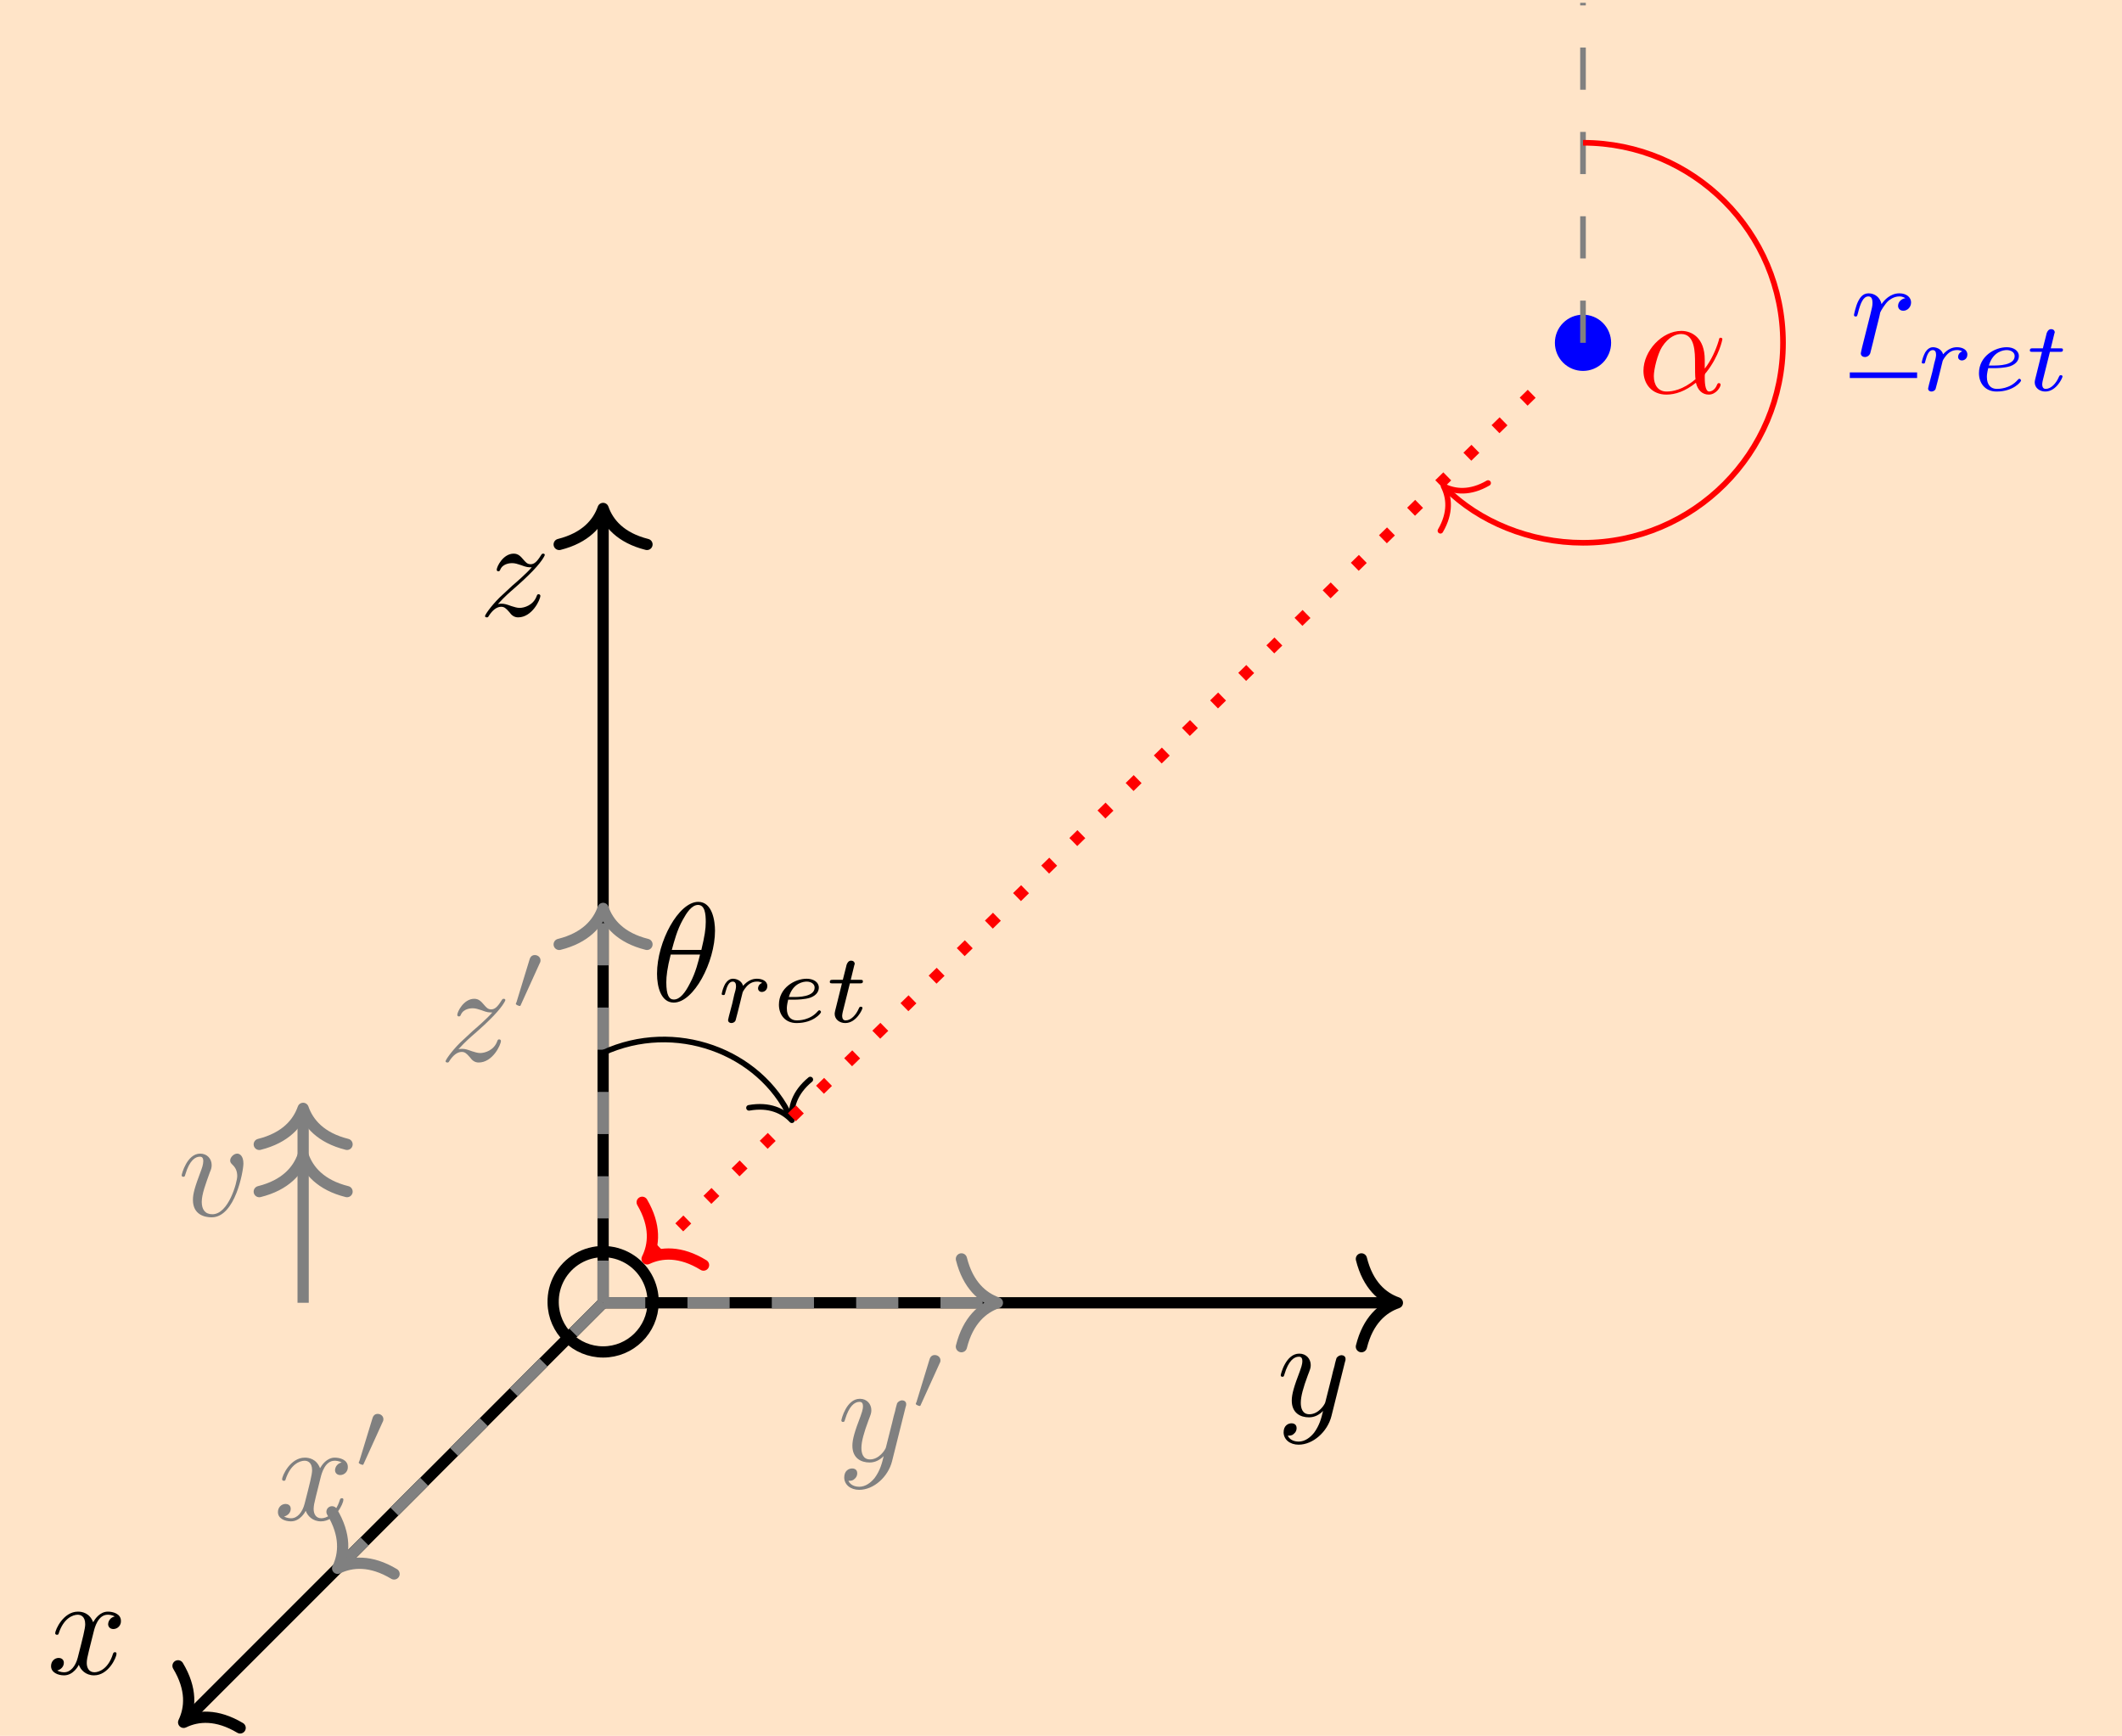
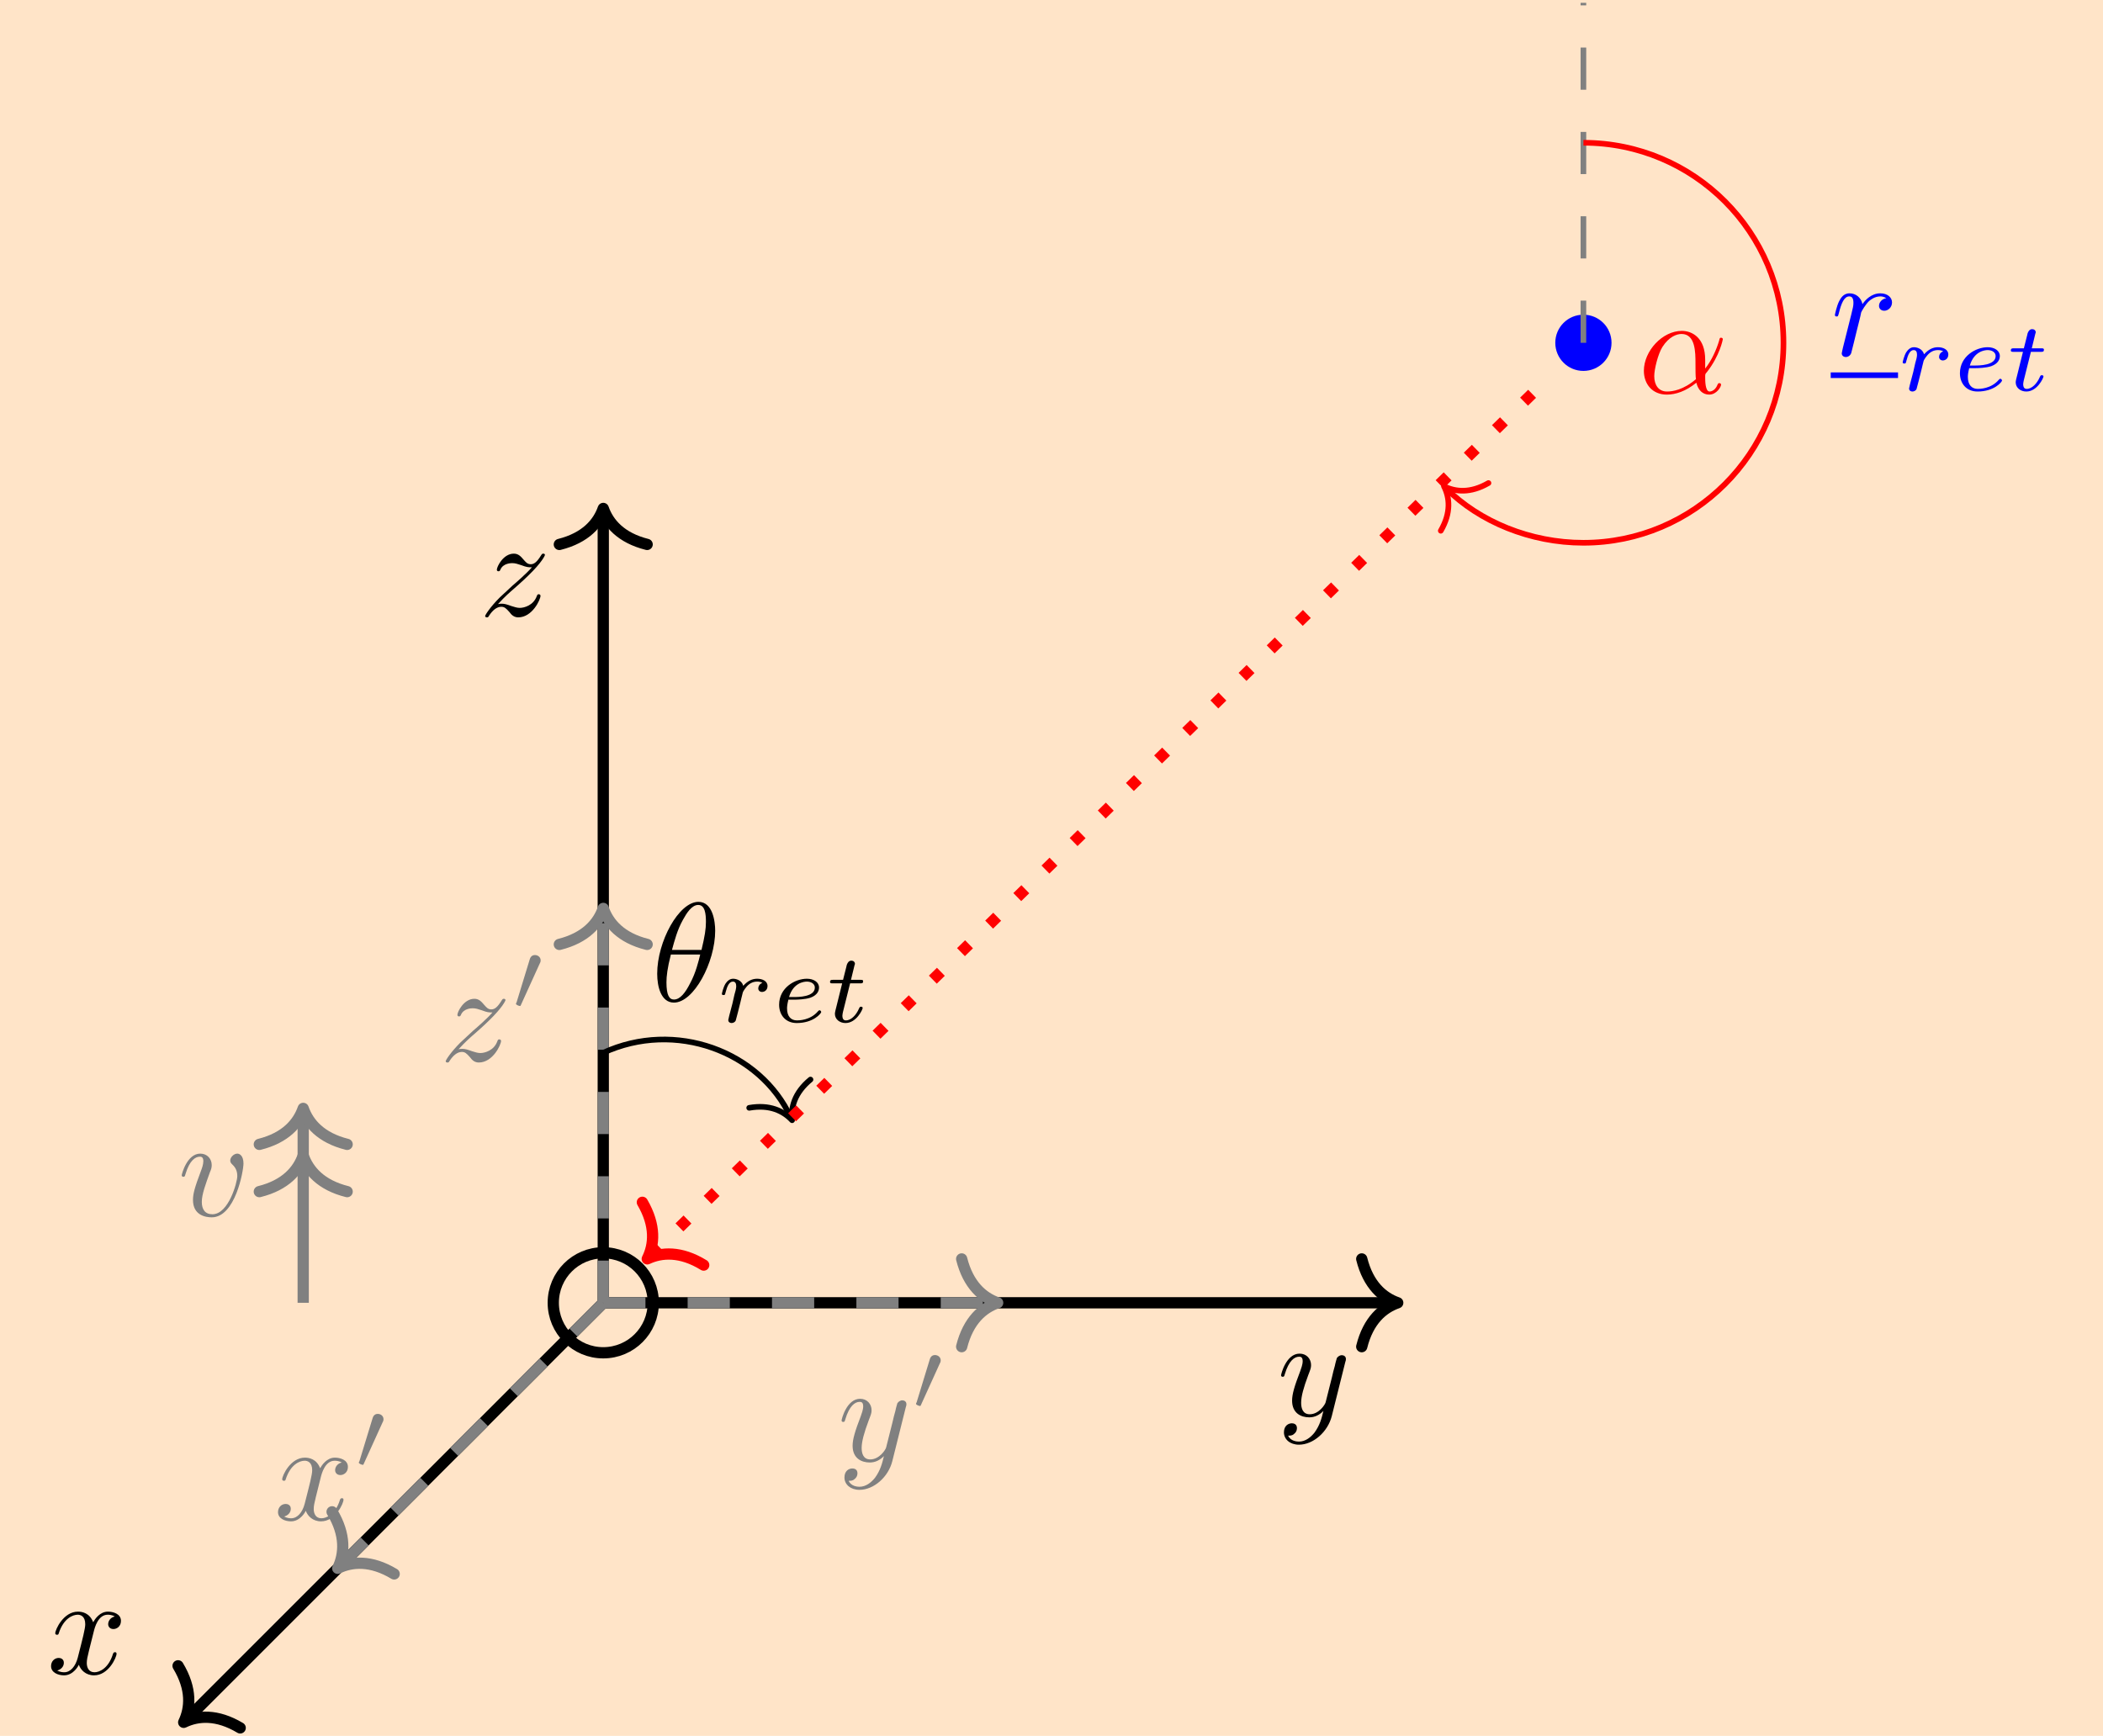
- <svg xmlns="http://www.w3.org/2000/svg" xmlns:xlink="http://www.w3.org/1999/xlink" data-optimized="true" width="200.529" height="164.019" viewBox="0 0 150.397 123.014">
+ <svg xmlns="http://www.w3.org/2000/svg" xmlns:xlink="http://www.w3.org/1999/xlink" width="149.012pt" height="123.014pt" viewBox="0 0 149.012 123.014" version="1.1">
  <defs>
-     <symbol id="a" overflow="visible">
-       <path d="M4.844-3.797c.047-.14.047-.156.047-.234 0-.172-.141-.266-.297-.266a.46.46 0 0 0-.344.203c-.016.063-.11.36-.14.547-.079.25-.141.531-.204.797L3.453-.953c-.031.14-.469.844-1.125.844-.5 0-.61-.438-.61-.813 0-.453.173-1.078.5-1.953.157-.406.204-.516.204-.719 0-.437-.313-.812-.813-.812-.953 0-1.312 1.453-1.312 1.531 0 .11.094.11.11.11.109 0 .109-.032.156-.188.28-.938.671-1.235 1.015-1.235.078 0 .25 0 .25.313 0 .25-.11.516-.172.703-.406 1.063-.578 1.625-.578 2.094 0 .89.625 1.187 1.219 1.187.39 0 .719-.171 1-.453-.125.516-.25 1.016-.64 1.547-.266.328-.641.625-1.094.625-.141 0-.594-.031-.766-.422.156 0 .297 0 .422-.125a.5.5 0 0 0 .203-.406c0-.312-.266-.344-.36-.344C.829.531.5.687.5 1.171c0 .5.438.876 1.063.876 1.015 0 2.046-.906 2.328-2.031Zm0 0" style="stroke:none" />
-     </symbol>
-     <symbol id="b" overflow="visible">
-       <path d="M1.328-.828c.531-.578.828-.828 1.188-1.14 0 0 .609-.532.968-.891.954-.922 1.172-1.407 1.172-1.453 0-.094-.093-.094-.11-.094-.077 0-.093.015-.155.11-.297.484-.5.64-.735.64-.25 0-.36-.156-.515-.328-.188-.22-.36-.422-.688-.422-.75 0-1.203.922-1.203 1.14 0 .047.031.11.11.11.093 0 .109-.047.14-.11.188-.468.766-.468.844-.468.203 0 .39.062.625.14.406.156.515.156.765.156-.359.422-1.187 1.141-1.375 1.297l-.906.844C.781-.625.422-.062.422.016c0 .093.11.093.125.093C.625.11.64.094.703-.016c.235-.359.531-.625.86-.625.218 0 .328.094.578.375.156.22.343.375.625.375 1 0 1.578-1.265 1.578-1.53 0-.048-.047-.11-.125-.11-.094 0-.11.062-.14.14-.235.641-.876.829-1.204.829-.187 0-.375-.063-.578-.125-.344-.125-.5-.172-.703-.172-.016 0-.172 0-.266.03m0 0" style="stroke:none" />
-     </symbol>
-     <symbol id="d" overflow="visible">
-       <path d="M3.328-3.016c.063-.25.297-1.171.985-1.171.046 0 .296 0 .5.125a.58.58 0 0 0-.47.546c0 .157.11.344.376.344a.546.546 0 0 0 .531-.578c0-.516-.578-.656-.922-.656-.578 0-.922.531-1.047.75-.25-.656-.781-.75-1.078-.75-1.031 0-1.61 1.281-1.61 1.531 0 .11.11.11.126.11.078 0 .11-.032.125-.11.344-1.062 1-1.312 1.344-1.312.187 0 .53.093.53.671 0 .313-.171.97-.53 2.375-.157.61-.516 1.032-.954 1.032-.062 0-.28 0-.5-.125.25-.063.47-.266.47-.547 0-.266-.22-.344-.36-.344-.313 0-.547.25-.547.578 0 .453.484.656.922.656.672 0 1.031-.703 1.047-.75.125.36.484.75 1.078.75 1.031 0 1.594-1.28 1.594-1.53 0-.11-.079-.11-.11-.11-.094 0-.11.047-.14.11-.329 1.077-1 1.312-1.313 1.312-.39 0-.547-.313-.547-.657 0-.218.047-.437.156-.875Zm0 0" style="stroke:none" />
-     </symbol>
-     <symbol id="f" overflow="visible">
-       <path d="M4.672-3.703c0-.547-.266-.703-.438-.703-.25 0-.5.265-.5.484 0 .125.047.188.157.297.218.203.343.453.343.813 0 .421-.609 2.703-1.765 2.703-.516 0-.75-.344-.75-.875 0-.547.281-1.282.578-2.11.078-.172.125-.312.125-.5 0-.437-.313-.812-.813-.812-.937 0-1.312 1.453-1.312 1.531 0 .11.094.11.11.11.109 0 .109-.032.156-.188.296-1 .718-1.235 1.015-1.235.078 0 .25 0 .25.313 0 .25-.11.531-.172.703-.437 1.156-.562 1.61-.562 2.047 0 1.078.875 1.234 1.328 1.234 1.672 0 2.25-3.296 2.25-3.812m0 0" style="stroke:none" />
-     </symbol>
-     <symbol id="g" overflow="visible">
-       <path d="M4.531-4.984c0-.657-.172-2.047-1.187-2.047-1.39 0-2.922 2.812-2.922 5.094C.422-1 .703.108 1.609.108c1.407 0 2.922-2.859 2.922-5.093M1.47-3.625c.172-.625.375-1.422.781-2.14.266-.485.625-1.048 1.078-1.048.485 0 .547.641.547 1.204 0 .5-.078 1-.312 1.984Zm2 .328c-.11.453-.313 1.297-.703 2.016-.344.687-.72 1.172-1.157 1.172-.328 0-.53-.297-.53-1.22 0-.421.062-1 .312-1.968Zm0 0" style="stroke:none" />
-     </symbol>
-     <symbol id="k" overflow="visible">
-       <path d="M.875-.594c-.031.156-.094.39-.094.438 0 .172.14.265.297.265a.41.41 0 0 0 .375-.28c.016-.032.344-1.391.39-1.579.079-.328.266-1.016.313-1.297.047-.125.328-.594.563-.812.078-.063.375-.328.797-.328.265 0 .406.125.422.125-.297.046-.516.28-.516.546 0 .157.11.344.375.344s.547-.234.547-.594c0-.343-.313-.64-.828-.64-.641 0-1.078.484-1.266.765-.094-.453-.453-.765-.922-.765-.453 0-.64.39-.734.562-.172.344-.297.938-.297.969 0 .11.094.11.11.11.109 0 .109-.016.171-.235.172-.703.375-1.187.735-1.187.156 0 .296.078.296.453 0 .218-.03.328-.156.843Zm0 0" style="stroke:none" />
-     </symbol>
-     <symbol id="l" overflow="visible">
-       <path d="M4.75-2.36c0-1.562-.922-2.046-1.656-2.046-1.375 0-2.688 1.422-2.688 2.828C.406-.641 1 .109 2.031.109c.625 0 1.344-.234 2.094-.843.125.53.453.843.906.843.532 0 .844-.546.844-.703 0-.078-.062-.11-.125-.11-.062 0-.094.032-.125.11-.187.485-.547.485-.562.485-.313 0-.313-.782-.313-1.016 0-.203 0-.234.11-.344C5.796-2.656 6-3.812 6-3.812c0-.032-.016-.11-.125-.11-.094 0-.094.031-.14.219-.188.625-.516 1.375-.985 1.969ZM4.094-.983c-.89.765-1.657.875-2.047.875-.594 0-.906-.453-.906-1.094 0-.484.265-1.563.578-2.063.468-.734 1.015-.921 1.36-.921.983 0 .983 1.312.983 2.078 0 .375 0 .953.032 1.125m0 0" style="stroke:none" />
-     </symbol>
-     <symbol id="e" overflow="visible">
-       <path d="M2.016-3.297c.062-.11.062-.172.062-.219 0-.218-.187-.375-.406-.375-.266 0-.344.22-.375.329L.375-.547a.3.3 0 0 0-.047.11c0 .078.219.156.281.156.047 0 .047-.016.094-.125Zm0 0" style="stroke:none" />
-     </symbol>
-     <symbol id="h" overflow="visible">
-       <path d="M1.64-1.406c0-.047.173-.672.173-.703.015-.063.218-.407.453-.578.062-.047.25-.188.562-.188a.7.7 0 0 1 .375.094.41.41 0 0 0-.297.39c0 .141.11.25.266.25.172 0 .39-.125.39-.421 0-.36-.374-.516-.734-.516s-.672.156-.984.5c-.125-.422-.547-.5-.719-.5-.25 0-.422.172-.547.36A2.4 2.4 0 0 0 .328-2c0 .078.094.078.125.078.094 0 .094-.016.14-.203.11-.422.25-.75.516-.75.188 0 .235.156.235.344 0 .125-.063.39-.125.578-.047.187-.11.469-.14.625l-.235.89C.828-.343.78-.171.78-.156c0 .156.125.219.235.219s.25-.063.297-.188c.015-.047.093-.36.14-.531Zm0 0" style="stroke:none" />
-     </symbol>
-     <symbol id="i" overflow="visible">
-       <path d="M1.563-1.594c.187 0 .75-.015 1.125-.14.515-.188.609-.516.609-.72 0-.39-.39-.624-.86-.624-.843 0-1.968.64-1.968 1.844 0 .703.437 1.297 1.25 1.297 1.187 0 1.734-.688 1.734-.782 0-.047-.062-.125-.125-.125-.031 0-.047.016-.11.078-.546.641-1.359.641-1.484.641-.421 0-.703-.281-.703-.844 0-.094 0-.234.094-.625Zm-.391-.187c.297-1.016 1.062-1.094 1.266-1.094.296 0 .562.156.562.422 0 .672-1.187.672-1.484.672Zm0 0" style="stroke:none" />
-     </symbol>
-     <symbol id="j" overflow="visible">
-       <path d="M1.719-2.75h.703c.14 0 .219 0 .219-.156C2.64-3 2.562-3 2.438-3H1.78l.25-1.031a.3.3 0 0 0 .031-.094c0-.14-.109-.234-.25-.234-.171 0-.265.125-.328.297-.046.187.047-.157-.265 1.062H.516c-.125 0-.22 0-.22.156 0 .094.079.094.204.094h.656L.75-1.11c-.047.173-.11.423-.11.516 0 .407.36.657.75.657.782 0 1.22-.97 1.22-1.063 0-.094-.094-.094-.11-.094-.094 0-.094.016-.156.14-.188.438-.547.829-.922.829-.156 0-.25-.094-.25-.344 0-.062.031-.219.047-.281Zm0 0" style="stroke:none" />
-     </symbol>
-     <clipPath id="c">
-       <path d="M2 81h53v42.016H2Zm0 0" />
+     <g>
+       <symbol overflow="visible" id="glyph0-0">
+         <path style="stroke:none;" d="" />
+       </symbol>
+       <symbol overflow="visible" id="glyph0-1">
+         <path style="stroke:none;" d="M 4.844 -3.797 C 4.891 -3.938 4.891 -3.953 4.891 -4.031 C 4.891 -4.203 4.75 -4.297 4.594 -4.297 C 4.5 -4.297 4.344 -4.234 4.25 -4.094 C 4.234 -4.031 4.141 -3.734 4.109 -3.547 C 4.031 -3.297 3.969 -3.016 3.906 -2.75 L 3.453 -0.953 C 3.422 -0.812 2.984 -0.109 2.328 -0.109 C 1.828 -0.109 1.719 -0.547 1.719 -0.922 C 1.719 -1.375 1.891 -2 2.219 -2.875 C 2.375 -3.281 2.422 -3.391 2.422 -3.594 C 2.422 -4.031 2.109 -4.406 1.609 -4.406 C 0.656 -4.406 0.297 -2.953 0.297 -2.875 C 0.297 -2.766 0.391 -2.766 0.406 -2.766 C 0.516 -2.766 0.516 -2.797 0.562 -2.953 C 0.844 -3.891 1.234 -4.188 1.578 -4.188 C 1.656 -4.188 1.828 -4.188 1.828 -3.875 C 1.828 -3.625 1.719 -3.359 1.656 -3.172 C 1.25 -2.109 1.078 -1.547 1.078 -1.078 C 1.078 -0.188 1.703 0.109 2.297 0.109 C 2.688 0.109 3.016 -0.062 3.297 -0.344 C 3.172 0.172 3.047 0.672 2.656 1.203 C 2.391 1.531 2.016 1.828 1.562 1.828 C 1.422 1.828 0.969 1.797 0.797 1.406 C 0.953 1.406 1.094 1.406 1.219 1.281 C 1.328 1.203 1.422 1.062 1.422 0.875 C 1.422 0.562 1.156 0.531 1.062 0.531 C 0.828 0.531 0.5 0.688 0.5 1.172 C 0.5 1.672 0.938 2.047 1.562 2.047 C 2.578 2.047 3.609 1.141 3.891 0.016 Z M 4.844 -3.797 " />
+       </symbol>
+       <symbol overflow="visible" id="glyph0-2">
+         <path style="stroke:none;" d="M 1.328 -0.828 C 1.859 -1.406 2.156 -1.656 2.516 -1.969 C 2.516 -1.969 3.125 -2.5 3.484 -2.859 C 4.438 -3.781 4.656 -4.266 4.656 -4.312 C 4.656 -4.406 4.562 -4.406 4.547 -4.406 C 4.469 -4.406 4.453 -4.391 4.391 -4.297 C 4.094 -3.812 3.891 -3.656 3.656 -3.656 C 3.406 -3.656 3.297 -3.812 3.141 -3.984 C 2.953 -4.203 2.781 -4.406 2.453 -4.406 C 1.703 -4.406 1.25 -3.484 1.25 -3.266 C 1.25 -3.219 1.281 -3.156 1.359 -3.156 C 1.453 -3.156 1.469 -3.203 1.5 -3.266 C 1.688 -3.734 2.266 -3.734 2.344 -3.734 C 2.547 -3.734 2.734 -3.672 2.969 -3.594 C 3.375 -3.438 3.484 -3.438 3.734 -3.438 C 3.375 -3.016 2.547 -2.297 2.359 -2.141 L 1.453 -1.297 C 0.781 -0.625 0.422 -0.062 0.422 0.016 C 0.422 0.109 0.531 0.109 0.547 0.109 C 0.625 0.109 0.641 0.094 0.703 -0.016 C 0.938 -0.375 1.234 -0.641 1.562 -0.641 C 1.781 -0.641 1.891 -0.547 2.141 -0.266 C 2.297 -0.047 2.484 0.109 2.766 0.109 C 3.766 0.109 4.344 -1.156 4.344 -1.422 C 4.344 -1.469 4.297 -1.531 4.219 -1.531 C 4.125 -1.531 4.109 -1.469 4.078 -1.391 C 3.844 -0.75 3.203 -0.562 2.875 -0.562 C 2.688 -0.562 2.5 -0.625 2.297 -0.688 C 1.953 -0.812 1.797 -0.859 1.594 -0.859 C 1.578 -0.859 1.422 -0.859 1.328 -0.828 Z M 1.328 -0.828 " />
+       </symbol>
+       <symbol overflow="visible" id="glyph0-3">
+         <path style="stroke:none;" d="M 3.328 -3.016 C 3.391 -3.266 3.625 -4.188 4.312 -4.188 C 4.359 -4.188 4.609 -4.188 4.812 -4.062 C 4.531 -4 4.344 -3.766 4.344 -3.516 C 4.344 -3.359 4.453 -3.172 4.719 -3.172 C 4.938 -3.172 5.25 -3.344 5.25 -3.75 C 5.25 -4.266 4.672 -4.406 4.328 -4.406 C 3.75 -4.406 3.406 -3.875 3.281 -3.656 C 3.031 -4.312 2.5 -4.406 2.203 -4.406 C 1.172 -4.406 0.594 -3.125 0.594 -2.875 C 0.594 -2.766 0.703 -2.766 0.719 -2.766 C 0.797 -2.766 0.828 -2.797 0.844 -2.875 C 1.188 -3.938 1.844 -4.188 2.188 -4.188 C 2.375 -4.188 2.719 -4.094 2.719 -3.516 C 2.719 -3.203 2.547 -2.547 2.188 -1.141 C 2.031 -0.531 1.672 -0.109 1.234 -0.109 C 1.172 -0.109 0.953 -0.109 0.734 -0.234 C 0.984 -0.297 1.203 -0.5 1.203 -0.781 C 1.203 -1.047 0.984 -1.125 0.844 -1.125 C 0.531 -1.125 0.297 -0.875 0.297 -0.547 C 0.297 -0.094 0.781 0.109 1.219 0.109 C 1.891 0.109 2.25 -0.594 2.266 -0.641 C 2.391 -0.281 2.75 0.109 3.344 0.109 C 4.375 0.109 4.938 -1.172 4.938 -1.422 C 4.938 -1.531 4.859 -1.531 4.828 -1.531 C 4.734 -1.531 4.719 -1.484 4.688 -1.422 C 4.359 -0.344 3.688 -0.109 3.375 -0.109 C 2.984 -0.109 2.828 -0.422 2.828 -0.766 C 2.828 -0.984 2.875 -1.203 2.984 -1.641 Z M 3.328 -3.016 " />
+       </symbol>
+       <symbol overflow="visible" id="glyph0-4">
+         <path style="stroke:none;" d="M 4.672 -3.703 C 4.672 -4.25 4.406 -4.406 4.234 -4.406 C 3.984 -4.406 3.734 -4.141 3.734 -3.922 C 3.734 -3.797 3.781 -3.734 3.891 -3.625 C 4.109 -3.422 4.234 -3.172 4.234 -2.812 C 4.234 -2.391 3.625 -0.109 2.469 -0.109 C 1.953 -0.109 1.719 -0.453 1.719 -0.984 C 1.719 -1.531 2 -2.266 2.297 -3.094 C 2.375 -3.266 2.422 -3.406 2.422 -3.594 C 2.422 -4.031 2.109 -4.406 1.609 -4.406 C 0.672 -4.406 0.297 -2.953 0.297 -2.875 C 0.297 -2.766 0.391 -2.766 0.406 -2.766 C 0.516 -2.766 0.516 -2.797 0.562 -2.953 C 0.859 -3.953 1.281 -4.188 1.578 -4.188 C 1.656 -4.188 1.828 -4.188 1.828 -3.875 C 1.828 -3.625 1.719 -3.344 1.656 -3.172 C 1.219 -2.016 1.094 -1.562 1.094 -1.125 C 1.094 -0.047 1.969 0.109 2.422 0.109 C 4.094 0.109 4.672 -3.188 4.672 -3.703 Z M 4.672 -3.703 " />
+       </symbol>
+       <symbol overflow="visible" id="glyph0-5">
+         <path style="stroke:none;" d="M 4.531 -4.984 C 4.531 -5.641 4.359 -7.031 3.344 -7.031 C 1.953 -7.031 0.422 -4.219 0.422 -1.938 C 0.422 -1 0.703 0.109 1.609 0.109 C 3.016 0.109 4.531 -2.75 4.531 -4.984 Z M 1.469 -3.625 C 1.641 -4.25 1.844 -5.047 2.25 -5.766 C 2.516 -6.25 2.875 -6.812 3.328 -6.812 C 3.812 -6.812 3.875 -6.172 3.875 -5.609 C 3.875 -5.109 3.797 -4.609 3.562 -3.625 Z M 3.469 -3.297 C 3.359 -2.844 3.156 -2 2.766 -1.281 C 2.422 -0.594 2.047 -0.109 1.609 -0.109 C 1.281 -0.109 1.078 -0.406 1.078 -1.328 C 1.078 -1.75 1.141 -2.328 1.391 -3.297 Z M 3.469 -3.297 " />
+       </symbol>
+       <symbol overflow="visible" id="glyph0-6">
+         <path style="stroke:none;" d="M 0.875 -0.594 C 0.844 -0.438 0.781 -0.203 0.781 -0.156 C 0.781 0.016 0.922 0.109 1.078 0.109 C 1.203 0.109 1.375 0.031 1.453 -0.172 C 1.469 -0.203 1.797 -1.562 1.844 -1.75 C 1.922 -2.078 2.109 -2.766 2.156 -3.047 C 2.203 -3.172 2.484 -3.641 2.719 -3.859 C 2.797 -3.922 3.094 -4.188 3.516 -4.188 C 3.781 -4.188 3.922 -4.062 3.938 -4.062 C 3.641 -4.016 3.422 -3.781 3.422 -3.516 C 3.422 -3.359 3.531 -3.172 3.797 -3.172 C 4.062 -3.172 4.344 -3.406 4.344 -3.766 C 4.344 -4.109 4.031 -4.406 3.516 -4.406 C 2.875 -4.406 2.438 -3.922 2.25 -3.641 C 2.156 -4.094 1.797 -4.406 1.328 -4.406 C 0.875 -4.406 0.688 -4.016 0.594 -3.844 C 0.422 -3.5 0.297 -2.906 0.297 -2.875 C 0.297 -2.766 0.391 -2.766 0.406 -2.766 C 0.516 -2.766 0.516 -2.781 0.578 -3 C 0.75 -3.703 0.953 -4.188 1.312 -4.188 C 1.469 -4.188 1.609 -4.109 1.609 -3.734 C 1.609 -3.516 1.578 -3.406 1.453 -2.891 Z M 0.875 -0.594 " />
+       </symbol>
+       <symbol overflow="visible" id="glyph0-7">
+         <path style="stroke:none;" d="M 4.75 -2.359 C 4.75 -3.922 3.828 -4.406 3.094 -4.406 C 1.719 -4.406 0.406 -2.984 0.406 -1.578 C 0.406 -0.641 1 0.109 2.031 0.109 C 2.656 0.109 3.375 -0.125 4.125 -0.734 C 4.25 -0.203 4.578 0.109 5.031 0.109 C 5.562 0.109 5.875 -0.438 5.875 -0.594 C 5.875 -0.672 5.812 -0.703 5.75 -0.703 C 5.688 -0.703 5.656 -0.672 5.625 -0.594 C 5.438 -0.109 5.078 -0.109 5.062 -0.109 C 4.75 -0.109 4.75 -0.891 4.75 -1.125 C 4.75 -1.328 4.75 -1.359 4.859 -1.469 C 5.797 -2.656 6 -3.812 6 -3.812 C 6 -3.844 5.984 -3.922 5.875 -3.922 C 5.781 -3.922 5.781 -3.891 5.734 -3.703 C 5.547 -3.078 5.219 -2.328 4.75 -1.734 Z M 4.094 -0.984 C 3.203 -0.219 2.438 -0.109 2.047 -0.109 C 1.453 -0.109 1.141 -0.562 1.141 -1.203 C 1.141 -1.688 1.406 -2.766 1.719 -3.266 C 2.188 -4 2.734 -4.188 3.078 -4.188 C 4.062 -4.188 4.062 -2.875 4.062 -2.109 C 4.062 -1.734 4.062 -1.156 4.094 -0.984 Z M 4.094 -0.984 " />
+       </symbol>
+       <symbol overflow="visible" id="glyph1-0">
+         <path style="stroke:none;" d="" />
+       </symbol>
+       <symbol overflow="visible" id="glyph1-1">
+         <path style="stroke:none;" d="M 2.016 -3.297 C 2.078 -3.406 2.078 -3.469 2.078 -3.516 C 2.078 -3.734 1.891 -3.891 1.672 -3.891 C 1.406 -3.891 1.328 -3.672 1.297 -3.562 L 0.375 -0.547 C 0.359 -0.531 0.328 -0.453 0.328 -0.438 C 0.328 -0.359 0.547 -0.281 0.609 -0.281 C 0.656 -0.281 0.656 -0.297 0.703 -0.406 Z M 2.016 -3.297 " />
+       </symbol>
+       <symbol overflow="visible" id="glyph2-0">
+         <path style="stroke:none;" d="" />
+       </symbol>
+       <symbol overflow="visible" id="glyph2-1">
+         <path style="stroke:none;" d="M 1.641 -1.406 C 1.641 -1.453 1.812 -2.078 1.812 -2.109 C 1.828 -2.172 2.031 -2.516 2.266 -2.688 C 2.328 -2.734 2.516 -2.875 2.828 -2.875 C 2.891 -2.875 3.062 -2.875 3.203 -2.781 C 2.984 -2.719 2.906 -2.516 2.906 -2.391 C 2.906 -2.25 3.016 -2.141 3.172 -2.141 C 3.344 -2.141 3.562 -2.266 3.562 -2.562 C 3.562 -2.922 3.188 -3.078 2.828 -3.078 C 2.469 -3.078 2.156 -2.922 1.844 -2.578 C 1.719 -3 1.297 -3.078 1.125 -3.078 C 0.875 -3.078 0.703 -2.906 0.578 -2.719 C 0.422 -2.453 0.328 -2.047 0.328 -2 C 0.328 -1.922 0.422 -1.922 0.453 -1.922 C 0.547 -1.922 0.547 -1.938 0.594 -2.125 C 0.703 -2.547 0.844 -2.875 1.109 -2.875 C 1.297 -2.875 1.344 -2.719 1.344 -2.531 C 1.344 -2.406 1.281 -2.141 1.219 -1.953 C 1.172 -1.766 1.109 -1.484 1.078 -1.328 L 0.844 -0.438 C 0.828 -0.344 0.781 -0.172 0.781 -0.156 C 0.781 0 0.906 0.062 1.016 0.062 C 1.125 0.062 1.266 0 1.312 -0.125 C 1.328 -0.172 1.406 -0.484 1.453 -0.656 Z M 1.641 -1.406 " />
+       </symbol>
+       <symbol overflow="visible" id="glyph2-2">
+         <path style="stroke:none;" d="M 1.562 -1.594 C 1.75 -1.594 2.312 -1.609 2.688 -1.734 C 3.203 -1.922 3.297 -2.25 3.297 -2.453 C 3.297 -2.844 2.906 -3.078 2.438 -3.078 C 1.594 -3.078 0.469 -2.438 0.469 -1.234 C 0.469 -0.531 0.906 0.062 1.719 0.062 C 2.906 0.062 3.453 -0.625 3.453 -0.719 C 3.453 -0.766 3.391 -0.844 3.328 -0.844 C 3.297 -0.844 3.281 -0.828 3.219 -0.766 C 2.672 -0.125 1.859 -0.125 1.734 -0.125 C 1.312 -0.125 1.031 -0.406 1.031 -0.969 C 1.031 -1.062 1.031 -1.203 1.125 -1.594 Z M 1.172 -1.781 C 1.469 -2.797 2.234 -2.875 2.438 -2.875 C 2.734 -2.875 3 -2.719 3 -2.453 C 3 -1.781 1.812 -1.781 1.516 -1.781 Z M 1.172 -1.781 " />
+       </symbol>
+       <symbol overflow="visible" id="glyph2-3">
+         <path style="stroke:none;" d="M 1.719 -2.75 L 2.422 -2.75 C 2.562 -2.75 2.641 -2.75 2.641 -2.906 C 2.641 -3 2.562 -3 2.438 -3 L 1.781 -3 L 2.031 -4.031 C 2.047 -4.062 2.062 -4.109 2.062 -4.125 C 2.062 -4.266 1.953 -4.359 1.812 -4.359 C 1.641 -4.359 1.547 -4.234 1.484 -4.062 C 1.438 -3.875 1.531 -4.219 1.219 -3 L 0.516 -3 C 0.391 -3 0.297 -3 0.297 -2.844 C 0.297 -2.75 0.375 -2.75 0.5 -2.75 L 1.156 -2.75 L 0.75 -1.109 C 0.703 -0.938 0.641 -0.688 0.641 -0.594 C 0.641 -0.188 1 0.062 1.391 0.062 C 2.172 0.062 2.609 -0.906 2.609 -1 C 2.609 -1.094 2.516 -1.094 2.5 -1.094 C 2.406 -1.094 2.406 -1.078 2.344 -0.953 C 2.156 -0.516 1.797 -0.125 1.422 -0.125 C 1.266 -0.125 1.172 -0.219 1.172 -0.469 C 1.172 -0.531 1.203 -0.688 1.219 -0.75 Z M 1.719 -2.75 " />
+       </symbol>
+     </g>
+     <clipPath id="clip1">
+       <path d="M 0 0 L 149.012 0 L 149.012 123.016 L 0 123.016 Z M 0 0 " />
+     </clipPath>
+     <clipPath id="clip2">
+       <path d="M 2 81 L 55 81 L 55 123.016 L 2 123.016 Z M 2 81 " />
    </clipPath>
  </defs>
-   <path d="M0 123.016h150.398V0H0Zm0 0" style="stroke:none;fill-rule:nonzero;fill:#ffe4c8;fill-opacity:1" />
-   <path d="M3.544 0A3.543 3.543 0 1 1-3.54 0a3.543 3.543 0 0 1 7.085 0ZM.001 0h55.895" style="fill:none;stroke-width:.797;stroke-linecap:butt;stroke-linejoin:miter;stroke:#000;stroke-opacity:1;stroke-miterlimit:10" transform="matrix(1 0 0 -1 42.745 92.324)" />
-   <path d="M-2.55 3.11C-2.087 1.245-1.048.362 0 0c-1.047-.363-2.086-1.242-2.55-3.11" style="fill:none;stroke-width:.797;stroke-linecap:round;stroke-linejoin:round;stroke:#000;stroke-opacity:1;stroke-miterlimit:10" transform="matrix(1 0 0 -1 99.04 92.324)" />
-   <use xlink:href="#a" x="90.476" y="100.333" style="fill:#000;fill-opacity:1" />
-   <path d="M.001 0v55.894" style="fill:none;stroke-width:.797;stroke-linecap:butt;stroke-linejoin:miter;stroke:#000;stroke-opacity:1;stroke-miterlimit:10" transform="matrix(1 0 0 -1 42.745 92.324)" />
-   <path d="M-2.552 3.112C-2.084 1.245-1.044.362-.002 0c-1.042-.363-2.082-1.242-2.55-3.11" style="fill:none;stroke-width:.797;stroke-linecap:round;stroke-linejoin:round;stroke:#000;stroke-opacity:1;stroke-miterlimit:10" transform="matrix(0 -1 -1 0 42.745 36.03)" />
-   <use xlink:href="#b" x="33.955" y="43.641" style="fill:#000;fill-opacity:1" />
-   <g clip-path="url(#c)">
-     <path d="m.001 0-29.45-29.45" style="fill:none;stroke-width:.797;stroke-linecap:butt;stroke-linejoin:miter;stroke:#000;stroke-opacity:1;stroke-miterlimit:10" transform="matrix(1 0 0 -1 42.745 92.324)" />
+   <g id="surface1">
+     <g clip-path="url(#clip1)" clip-rule="nonzero">
+       <path style=" stroke:none;fill-rule:nonzero;fill:rgb(100%,89.412%,78.432%);fill-opacity:1;" d="M 0 123.016 L 149.012 123.016 L 149.012 0 L 0 0 Z M 0 123.016 " />
+     </g>
+     <path style="fill:none;stroke-width:0.797;stroke-linecap:butt;stroke-linejoin:miter;stroke:rgb(0%,0%,0%);stroke-opacity:1;stroke-miterlimit:10;" d="M 3.544 -0 C 3.544 1.957 1.958 3.543 0.001 3.543 C -1.956 3.543 -3.542 1.957 -3.542 -0 C -3.542 -1.957 -1.956 -3.543 0.001 -3.543 C 1.958 -3.543 3.544 -1.957 3.544 -0 Z M 3.544 -0 " transform="matrix(1,0,0,-1,42.745,92.324)" />
+     <path style="fill:none;stroke-width:0.797;stroke-linecap:butt;stroke-linejoin:miter;stroke:rgb(0%,0%,0%);stroke-opacity:1;stroke-miterlimit:10;" d="M 0.001 -0 L 55.896 -0 " transform="matrix(1,0,0,-1,42.745,92.324)" />
+     <path style="fill:none;stroke-width:0.797;stroke-linecap:round;stroke-linejoin:round;stroke:rgb(0%,0%,0%);stroke-opacity:1;stroke-miterlimit:10;" d="M -2.551 3.109 C -2.086 1.246 -1.047 0.363 -0 -0 C -1.047 -0.363 -2.086 -1.242 -2.551 -3.11 " transform="matrix(1,0,0,-1,99.03922,92.324)" />
+     <g style="fill:rgb(0%,0%,0%);fill-opacity:1;">
+       <use xlink:href="#glyph0-1" x="90.476" y="100.333" />
+     </g>
+     <path style="fill:none;stroke-width:0.797;stroke-linecap:butt;stroke-linejoin:miter;stroke:rgb(0%,0%,0%);stroke-opacity:1;stroke-miterlimit:10;" d="M 0.001 -0 L 0.001 55.894 " transform="matrix(1,0,0,-1,42.745,92.324)" />
+     <path style="fill:none;stroke-width:0.797;stroke-linecap:round;stroke-linejoin:round;stroke:rgb(0%,0%,0%);stroke-opacity:1;stroke-miterlimit:10;" d="M -2.552 3.112 C -2.084 1.245 -1.044 0.362 -0.001 -0.001 C -1.044 -0.364 -2.084 -1.243 -2.552 -3.11 " transform="matrix(0,-1,-1,0,42.745,36.02978)" />
+     <g style="fill:rgb(0%,0%,0%);fill-opacity:1;">
+       <use xlink:href="#glyph0-2" x="33.955" y="43.641" />
+     </g>
+     <g clip-path="url(#clip2)" clip-rule="nonzero">
+       <path style="fill:none;stroke-width:0.797;stroke-linecap:butt;stroke-linejoin:miter;stroke:rgb(0%,0%,0%);stroke-opacity:1;stroke-miterlimit:10;" d="M 0.001 -0 L -29.448 -29.449 " transform="matrix(1,0,0,-1,42.745,92.324)" />
+     </g>
+     <path style="fill:none;stroke-width:0.797;stroke-linecap:round;stroke-linejoin:round;stroke:rgb(0%,0%,0%);stroke-opacity:1;stroke-miterlimit:10;" d="M -2.552 3.111 C -2.083 1.244 -1.047 0.363 -0 0.001 C -1.044 -0.364 -2.086 -1.245 -2.55 -3.112 " transform="matrix(-0.7071,0.7071,0.7071,0.7071,13.01491,122.0541)" />
+     <g style="fill:rgb(0%,0%,0%);fill-opacity:1;">
+       <use xlink:href="#glyph0-3" x="3.321" y="118.617" />
+     </g>
+     <path style="fill:none;stroke-width:0.797;stroke-linecap:butt;stroke-linejoin:miter;stroke:rgb(50%,50%,50%);stroke-opacity:1;stroke-dasharray:2.989,2.989;stroke-miterlimit:10;" d="M 0.001 -0 L 27.548 -0 " transform="matrix(1,0,0,-1,42.745,92.324)" />
+     <path style="fill:none;stroke-width:0.797;stroke-linecap:round;stroke-linejoin:round;stroke:rgb(50%,50%,50%);stroke-opacity:1;stroke-miterlimit:10;" d="M -2.552 3.109 C -2.083 1.246 -1.044 0.363 -0.001 -0 C -1.044 -0.363 -2.083 -1.242 -2.552 -3.11 " transform="matrix(1,0,0,-1,70.69286,92.324)" />
+     <g style="fill:rgb(50%,50%,50%);fill-opacity:1;">
+       <use xlink:href="#glyph0-1" x="59.335" y="103.533" />
+     </g>
+     <g style="fill:rgb(50%,50%,50%);fill-opacity:1;">
+       <use xlink:href="#glyph1-1" x="64.577" y="99.918" />
+     </g>
+     <path style="fill:none;stroke-width:0.797;stroke-linecap:butt;stroke-linejoin:miter;stroke:rgb(50%,50%,50%);stroke-opacity:1;stroke-dasharray:2.989,2.989;stroke-miterlimit:10;" d="M 0.001 -0 L 0.001 27.551 " transform="matrix(1,0,0,-1,42.745,92.324)" />
+     <path style="fill:none;stroke-width:0.797;stroke-linecap:round;stroke-linejoin:round;stroke:rgb(50%,50%,50%);stroke-opacity:1;stroke-miterlimit:10;" d="M -2.55 3.112 C -2.085 1.245 -1.046 0.362 0.001 -0.001 C -1.046 -0.364 -2.085 -1.243 -2.55 -3.11 " transform="matrix(0,-1,-1,0,42.745,64.37614)" />
+     <g style="fill:rgb(50%,50%,50%);fill-opacity:1;">
+       <use xlink:href="#glyph0-2" x="31.16" y="75.187" />
+     </g>
+     <g style="fill:rgb(50%,50%,50%);fill-opacity:1;">
+       <use xlink:href="#glyph1-1" x="36.231" y="71.572" />
+     </g>
+     <path style="fill:none;stroke-width:0.797;stroke-linecap:butt;stroke-linejoin:miter;stroke:rgb(50%,50%,50%);stroke-opacity:1;stroke-dasharray:2.989,2.989;stroke-miterlimit:10;" d="M 0.001 -0 L -18.534 -18.535 " transform="matrix(1,0,0,-1,42.745,92.324)" />
+     <path style="fill:none;stroke-width:0.797;stroke-linecap:round;stroke-linejoin:round;stroke:rgb(50%,50%,50%);stroke-opacity:1;stroke-miterlimit:10;" d="M -2.548 3.111 C -2.084 1.244 -1.048 0.363 -0.001 0.001 C -1.045 -0.364 -2.087 -1.245 -2.551 -3.112 " transform="matrix(-0.7071,0.7071,0.7071,0.7071,23.9281,111.1409)" />
+     <g style="fill:rgb(50%,50%,50%);fill-opacity:1;">
+       <use xlink:href="#glyph0-3" x="19.402" y="107.704" />
+     </g>
+     <g style="fill:rgb(50%,50%,50%);fill-opacity:1;">
+       <use xlink:href="#glyph1-1" x="25.096" y="104.088" />
+     </g>
+     <path style="fill:none;stroke-width:0.797;stroke-linecap:butt;stroke-linejoin:miter;stroke:rgb(50%,50%,50%);stroke-opacity:1;stroke-miterlimit:10;" d="M -21.261 -0 L -21.261 13.379 " transform="matrix(1,0,0,-1,42.745,92.324)" />
+     <path style="fill:none;stroke-width:0.797;stroke-linecap:round;stroke-linejoin:round;stroke:rgb(50%,50%,50%);stroke-opacity:1;stroke-miterlimit:10;" d="M -2.55 3.111 C -2.085 1.244 -1.046 0.365 0.001 0.001 C -1.046 -0.362 -2.085 -1.245 -2.55 -3.112 " transform="matrix(0,-1,-1,0,21.4858,81.89575)" />
+     <path style="fill:none;stroke-width:0.797;stroke-linecap:round;stroke-linejoin:round;stroke:rgb(50%,50%,50%);stroke-opacity:1;stroke-miterlimit:10;" d="M -2.549 3.111 C -2.085 1.244 -1.045 0.365 0.001 0.001 C -1.045 -0.362 -2.085 -1.245 -2.549 -3.112 " transform="matrix(0,-1,-1,0,21.4858,78.54826)" />
+     <g style="fill:rgb(50%,50%,50%);fill-opacity:1;">
+       <use xlink:href="#glyph0-4" x="12.58" y="86.159" />
+     </g>
+     <path style="fill:none;stroke-width:0.399;stroke-linecap:butt;stroke-linejoin:miter;stroke:rgb(0%,0%,0%);stroke-opacity:1;stroke-miterlimit:10;" d="M 0.001 17.719 C 5.083 20.062 11.118 17.84 13.298 13.117 " transform="matrix(1,0,0,-1,42.745,92.324)" />
+     <path style="fill:none;stroke-width:0.399;stroke-linecap:round;stroke-linejoin:round;stroke:rgb(0%,0%,0%);stroke-opacity:1;stroke-miterlimit:10;" d="M -2.072 2.392 C -1.693 0.957 -0.849 0.279 -0.001 -0.001 C -0.849 -0.281 -1.695 -0.957 -2.073 -2.392 " transform="matrix(0.41905,0.90791,0.90791,-0.41905,56.12635,79.38758)" />
+     <g style="fill:rgb(0%,0%,0%);fill-opacity:1;">
+       <use xlink:href="#glyph0-5" x="46.145" y="70.942" />
+     </g>
+     <g style="fill:rgb(0%,0%,0%);fill-opacity:1;">
+       <use xlink:href="#glyph2-1" x="50.822" y="72.437" />
+     </g>
+     <g style="fill:rgb(0%,0%,0%);fill-opacity:1;">
+       <use xlink:href="#glyph2-2" x="54.737" y="72.437" />
+       <use xlink:href="#glyph2-3" x="58.517" y="72.437" />
+     </g>
+     <path style="fill:none;stroke-width:0.797;stroke-linecap:butt;stroke-linejoin:miter;stroke:rgb(100%,0%,0%);stroke-opacity:1;stroke-dasharray:0.797,1.993;stroke-miterlimit:10;" d="M 3.403 3.394 L 66.614 65.199 " transform="matrix(1,0,0,-1,42.745,92.324)" />
+     <path style="fill:none;stroke-width:0.797;stroke-linecap:round;stroke-linejoin:round;stroke:rgb(100%,0%,0%);stroke-opacity:1;stroke-miterlimit:10;" d="M -2.55 3.111 C -2.084 1.247 -1.046 0.363 0.002 -0.001 C -1.047 -0.363 -2.084 -1.245 -2.552 -3.11 " transform="matrix(-0.71497,0.69908,0.69908,0.71497,45.86515,89.21018)" />
+     <path style=" stroke:none;fill-rule:nonzero;fill:rgb(0%,0%,100%);fill-opacity:1;" d="M 114.188 24.293 C 114.188 23.191 113.297 22.301 112.195 22.301 C 111.094 22.301 110.203 23.191 110.203 24.293 C 110.203 25.395 111.094 26.285 112.195 26.285 C 113.297 26.285 114.188 25.395 114.188 24.293 Z M 114.188 24.293 " />
+     <g style="fill:rgb(0%,0%,100%);fill-opacity:1;">
+       <use xlink:href="#glyph0-6" x="129.719" y="25.193" />
+     </g>
+     <path style="fill:none;stroke-width:0.398;stroke-linecap:butt;stroke-linejoin:miter;stroke:rgb(0%,0%,100%);stroke-opacity:1;stroke-miterlimit:10;" d="M -0 -0.002 L 4.769 -0.002 " transform="matrix(1,0,0,-1,129.719,26.588)" />
+     <g style="fill:rgb(0%,0%,100%);fill-opacity:1;">
+       <use xlink:href="#glyph2-1" x="134.49" y="27.684" />
+     </g>
+     <g style="fill:rgb(0%,0%,100%);fill-opacity:1;">
+       <use xlink:href="#glyph2-2" x="138.405" y="27.684" />
+       <use xlink:href="#glyph2-3" x="142.185" y="27.684" />
+     </g>
+     <path style="fill:none;stroke-width:0.399;stroke-linecap:butt;stroke-linejoin:miter;stroke:rgb(50%,50%,50%);stroke-opacity:1;stroke-dasharray:2.989,2.989;stroke-miterlimit:10;" d="M 69.45 68.031 L 69.45 92.125 " transform="matrix(1,0,0,-1,42.745,92.324)" />
+     <path style="fill:none;stroke-width:0.399;stroke-linecap:butt;stroke-linejoin:miter;stroke:rgb(100%,0%,0%);stroke-opacity:1;stroke-miterlimit:10;" d="M 69.45 82.207 C 77.278 82.207 83.626 75.859 83.626 68.031 C 83.626 60.203 77.278 53.859 69.45 53.859 C 65.692 53.859 62.087 55.351 59.708 57.726 " transform="matrix(1,0,0,-1,42.745,92.324)" />
+     <path style="fill:none;stroke-width:0.399;stroke-linecap:round;stroke-linejoin:round;stroke:rgb(100%,0%,0%);stroke-opacity:1;stroke-miterlimit:10;" d="M -2.074 2.391 C -1.693 0.955 -0.851 0.278 -0 0.002 C -0.851 -0.28 -1.693 -0.957 -2.072 -2.39 " transform="matrix(-0.7071,-0.7071,-0.7071,0.7071,102.3136,34.45587)" />
+     <g style="fill:rgb(100%,0%,0%);fill-opacity:1;">
+       <use xlink:href="#glyph0-7" x="116.074" y="27.855" />
+     </g>
  </g>
-   <path d="M-2.552 3.111C-2.082 1.244-1.047.363 0 .001c-1.044-.365-2.086-1.246-2.55-3.113" style="fill:none;stroke-width:.797;stroke-linecap:round;stroke-linejoin:round;stroke:#000;stroke-opacity:1;stroke-miterlimit:10" transform="scale(-1 1)rotate(45 -153.841 45.317)" />
-   <use xlink:href="#d" x="3.321" y="118.617" style="fill:#000;fill-opacity:1" />
-   <path d="M.001 0h27.547" style="fill:none;stroke-width:.797;stroke-linecap:butt;stroke-linejoin:miter;stroke:gray;stroke-opacity:1;stroke-dasharray:2.989,2.989;stroke-miterlimit:10" transform="matrix(1 0 0 -1 42.745 92.324)" />
-   <path d="M-2.552 3.11C-2.083 1.245-1.044.362-.002 0c-1.042-.363-2.081-1.242-2.55-3.11" style="fill:none;stroke-width:.797;stroke-linecap:round;stroke-linejoin:round;stroke:gray;stroke-opacity:1;stroke-miterlimit:10" transform="matrix(1 0 0 -1 70.693 92.324)" />
-   <use xlink:href="#a" x="59.335" y="103.533" style="fill:gray;fill-opacity:1" />
-   <use xlink:href="#e" x="64.577" y="99.918" style="fill:gray;fill-opacity:1" />
-   <path d="M.001 0v27.55" style="fill:none;stroke-width:.797;stroke-linecap:butt;stroke-linejoin:miter;stroke:gray;stroke-opacity:1;stroke-dasharray:2.989,2.989;stroke-miterlimit:10" transform="matrix(1 0 0 -1 42.745 92.324)" />
-   <path d="M-2.55 3.112C-2.085 1.245-1.046.362.001 0c-1.047-.363-2.086-1.242-2.55-3.11" style="fill:none;stroke-width:.797;stroke-linecap:round;stroke-linejoin:round;stroke:gray;stroke-opacity:1;stroke-miterlimit:10" transform="matrix(0 -1 -1 0 42.745 64.376)" />
-   <use xlink:href="#b" x="31.16" y="75.187" style="fill:gray;fill-opacity:1" />
-   <use xlink:href="#e" x="36.231" y="71.572" style="fill:gray;fill-opacity:1" />
-   <path d="m.001 0-18.535-18.535" style="fill:none;stroke-width:.797;stroke-linecap:butt;stroke-linejoin:miter;stroke:gray;stroke-opacity:1;stroke-dasharray:2.989,2.989;stroke-miterlimit:10" transform="matrix(1 0 0 -1 42.745 92.324)" />
-   <path d="M-2.548 3.111c.464-1.867 1.5-2.748 2.547-3.11-1.044-.365-2.086-1.246-2.55-3.113" style="fill:none;stroke-width:.797;stroke-linecap:round;stroke-linejoin:round;stroke:gray;stroke-opacity:1;stroke-miterlimit:10" transform="scale(-1 1)rotate(45 -146.124 26.687)" />
-   <use xlink:href="#d" x="19.402" y="107.704" style="fill:gray;fill-opacity:1" />
-   <use xlink:href="#e" x="25.096" y="104.088" style="fill:gray;fill-opacity:1" />
-   <path d="M-21.26 0v13.379" style="fill:none;stroke-width:.797;stroke-linecap:butt;stroke-linejoin:miter;stroke:gray;stroke-opacity:1;stroke-miterlimit:10" transform="matrix(1 0 0 -1 42.745 92.324)" />
-   <path d="M-2.55 3.11C-2.085 1.245-1.046.366.001.002c-1.047-.363-2.086-1.246-2.55-3.113" style="fill:none;stroke-width:.797;stroke-linecap:round;stroke-linejoin:round;stroke:gray;stroke-opacity:1;stroke-miterlimit:10" transform="matrix(0 -1 -1 0 21.486 81.896)" />
-   <path d="M-2.55 3.11C-2.084 1.245-1.044.366.002.002c-1.046-.363-2.086-1.246-2.55-3.113" style="fill:none;stroke-width:.797;stroke-linecap:round;stroke-linejoin:round;stroke:gray;stroke-opacity:1;stroke-miterlimit:10" transform="matrix(0 -1 -1 0 21.486 78.548)" />
-   <use xlink:href="#f" x="12.58" y="86.159" style="fill:gray;fill-opacity:1" />
-   <path d="M.001 17.719c5.082 2.343 11.117.12 13.297-4.602" style="fill:none;stroke-width:.399;stroke-linecap:butt;stroke-linejoin:miter;stroke:#000;stroke-opacity:1;stroke-miterlimit:10" transform="matrix(1 0 0 -1 42.745 92.324)" />
-   <path d="M-2.072 2.392C-1.693.957-.85.279-.002-.001c-.847-.28-1.693-.956-2.071-2.391" style="fill:none;stroke-width:.399;stroke-linecap:round;stroke-linejoin:round;stroke:#000;stroke-opacity:1;stroke-miterlimit:10" transform="matrix(.41905 .90791 .90791 -.41905 56.126 79.388)" />
-   <use xlink:href="#g" x="46.145" y="70.942" style="fill:#000;fill-opacity:1" />
-   <use xlink:href="#h" x="50.822" y="72.437" style="fill:#000;fill-opacity:1" />
-   <g style="fill:#000;fill-opacity:1">
-     <use xlink:href="#i" x="54.737" y="72.437" />
-     <use xlink:href="#j" x="58.517" y="72.437" />
-   </g>
-   <path d="M3.403 3.394 66.614 65.2" style="fill:none;stroke-width:.797;stroke-linecap:butt;stroke-linejoin:miter;stroke:red;stroke-opacity:1;stroke-dasharray:.797,1.993;stroke-miterlimit:10" transform="matrix(1 0 0 -1 42.745 92.324)" />
-   <path d="M-2.55 3.111C-2.084 1.247-1.046.363.002 0-1.047-.363-2.084-1.245-2.552-3.11" style="fill:none;stroke-width:.797;stroke-linecap:round;stroke-linejoin:round;stroke:red;stroke-opacity:1;stroke-miterlimit:10" transform="matrix(-.71497 .69908 .69908 .71497 45.865 89.21)" />
-   <path d="M114.188 24.293a1.99 1.99 0 0 0-1.993-1.992 1.99 1.99 0 0 0-1.992 1.992 1.99 1.99 0 0 0 1.992 1.992 1.99 1.99 0 0 0 1.993-1.992m0 0" style="stroke:none;fill-rule:nonzero;fill:#00f;fill-opacity:1" />
-   <use xlink:href="#k" x="131.104" y="25.193" style="fill:#00f;fill-opacity:1" />
-   <path d="M.001-.002h4.77" style="fill:none;stroke-width:.398;stroke-linecap:butt;stroke-linejoin:miter;stroke:#00f;stroke-opacity:1;stroke-miterlimit:10" transform="matrix(1 0 0 -1 131.104 26.588)" />
-   <use xlink:href="#h" x="135.875" y="27.684" style="fill:#00f;fill-opacity:1" />
-   <g style="fill:#00f;fill-opacity:1">
-     <use xlink:href="#i" x="139.79" y="27.684" />
-     <use xlink:href="#j" x="143.57" y="27.684" />
-   </g>
-   <path d="M69.45 68.031v24.094" style="fill:none;stroke-width:.399;stroke-linecap:butt;stroke-linejoin:miter;stroke:gray;stroke-opacity:1;stroke-dasharray:2.989,2.989;stroke-miterlimit:10" transform="matrix(1 0 0 -1 42.745 92.324)" />
-   <path d="M69.45 82.207c7.828 0 14.176-6.348 14.176-14.176S77.278 53.859 69.45 53.859c-3.758 0-7.363 1.492-9.742 3.867" style="fill:none;stroke-width:.399;stroke-linecap:butt;stroke-linejoin:miter;stroke:red;stroke-opacity:1;stroke-miterlimit:10" transform="matrix(1 0 0 -1 42.745 92.324)" />
-   <path d="M-2.074 2.39C-1.694.956-.851.279 0 .003-.85-.28-1.693-.957-2.072-2.39" style="fill:none;stroke-width:.399;stroke-linecap:round;stroke-linejoin:round;stroke:red;stroke-opacity:1;stroke-miterlimit:10" transform="scale(-1 1)rotate(-45 -9.565 140.733)" />
-   <use xlink:href="#l" x="116.074" y="27.855" style="fill:red;fill-opacity:1" />
</svg>
